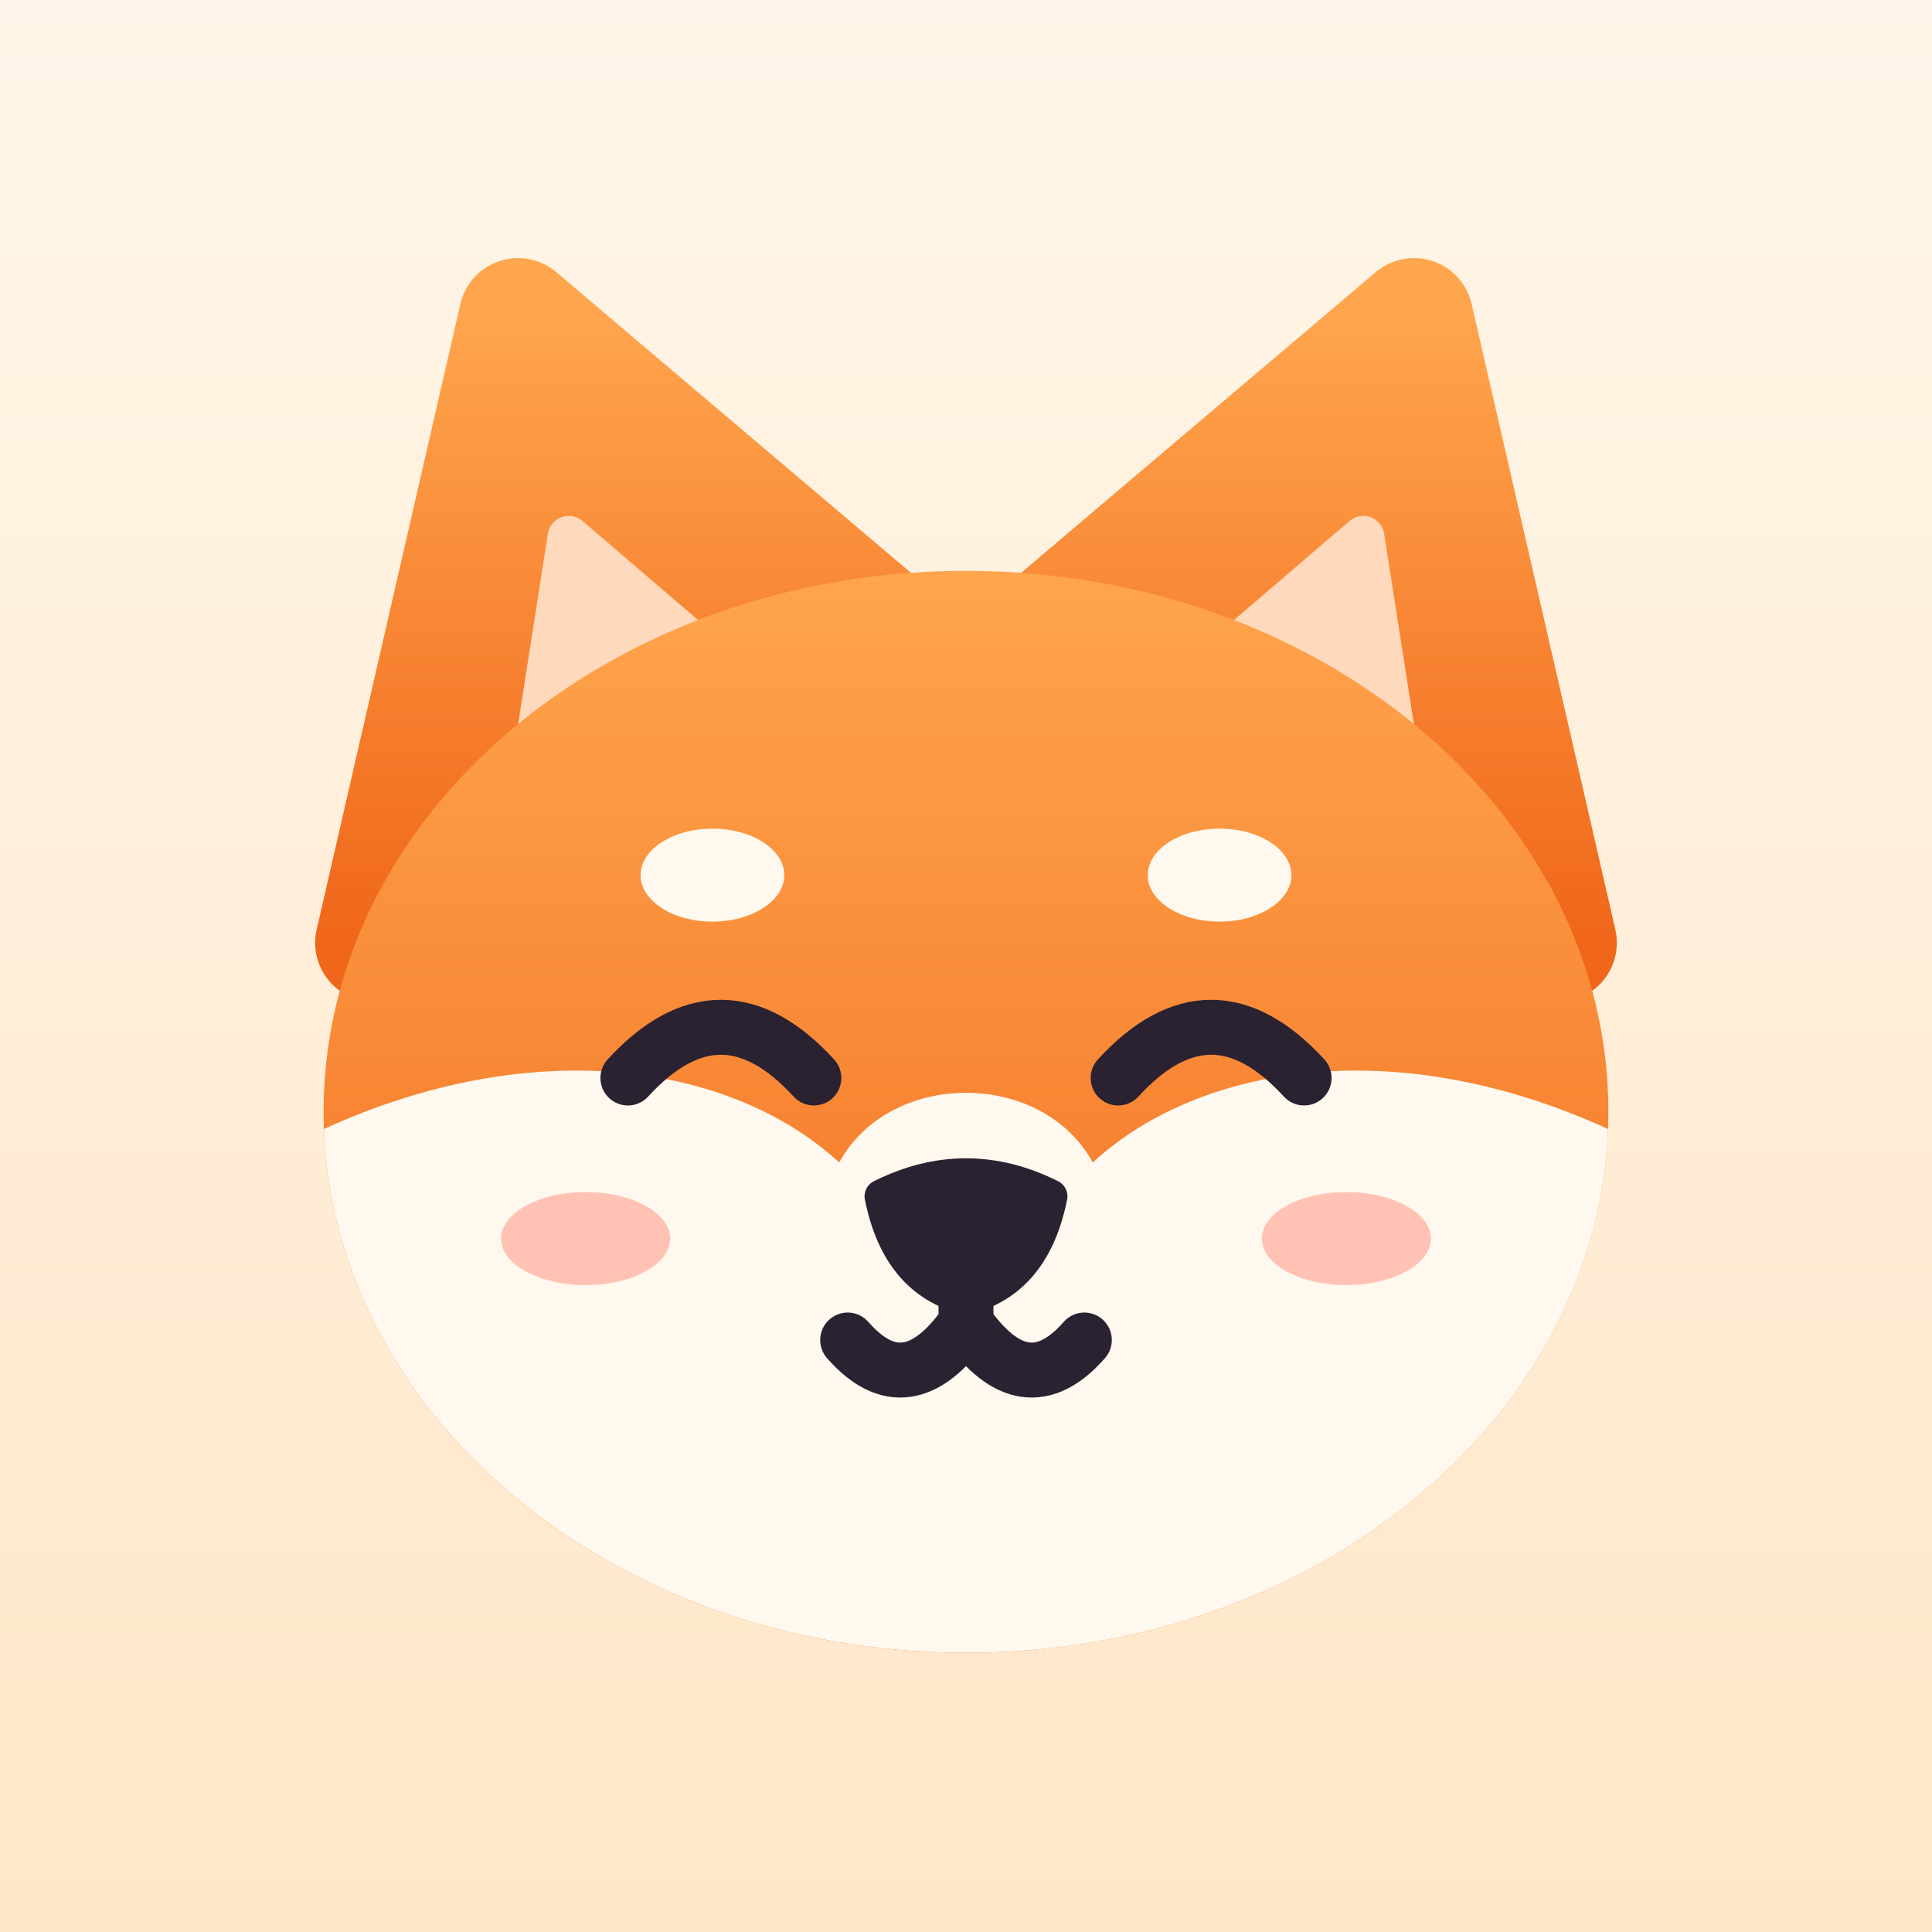
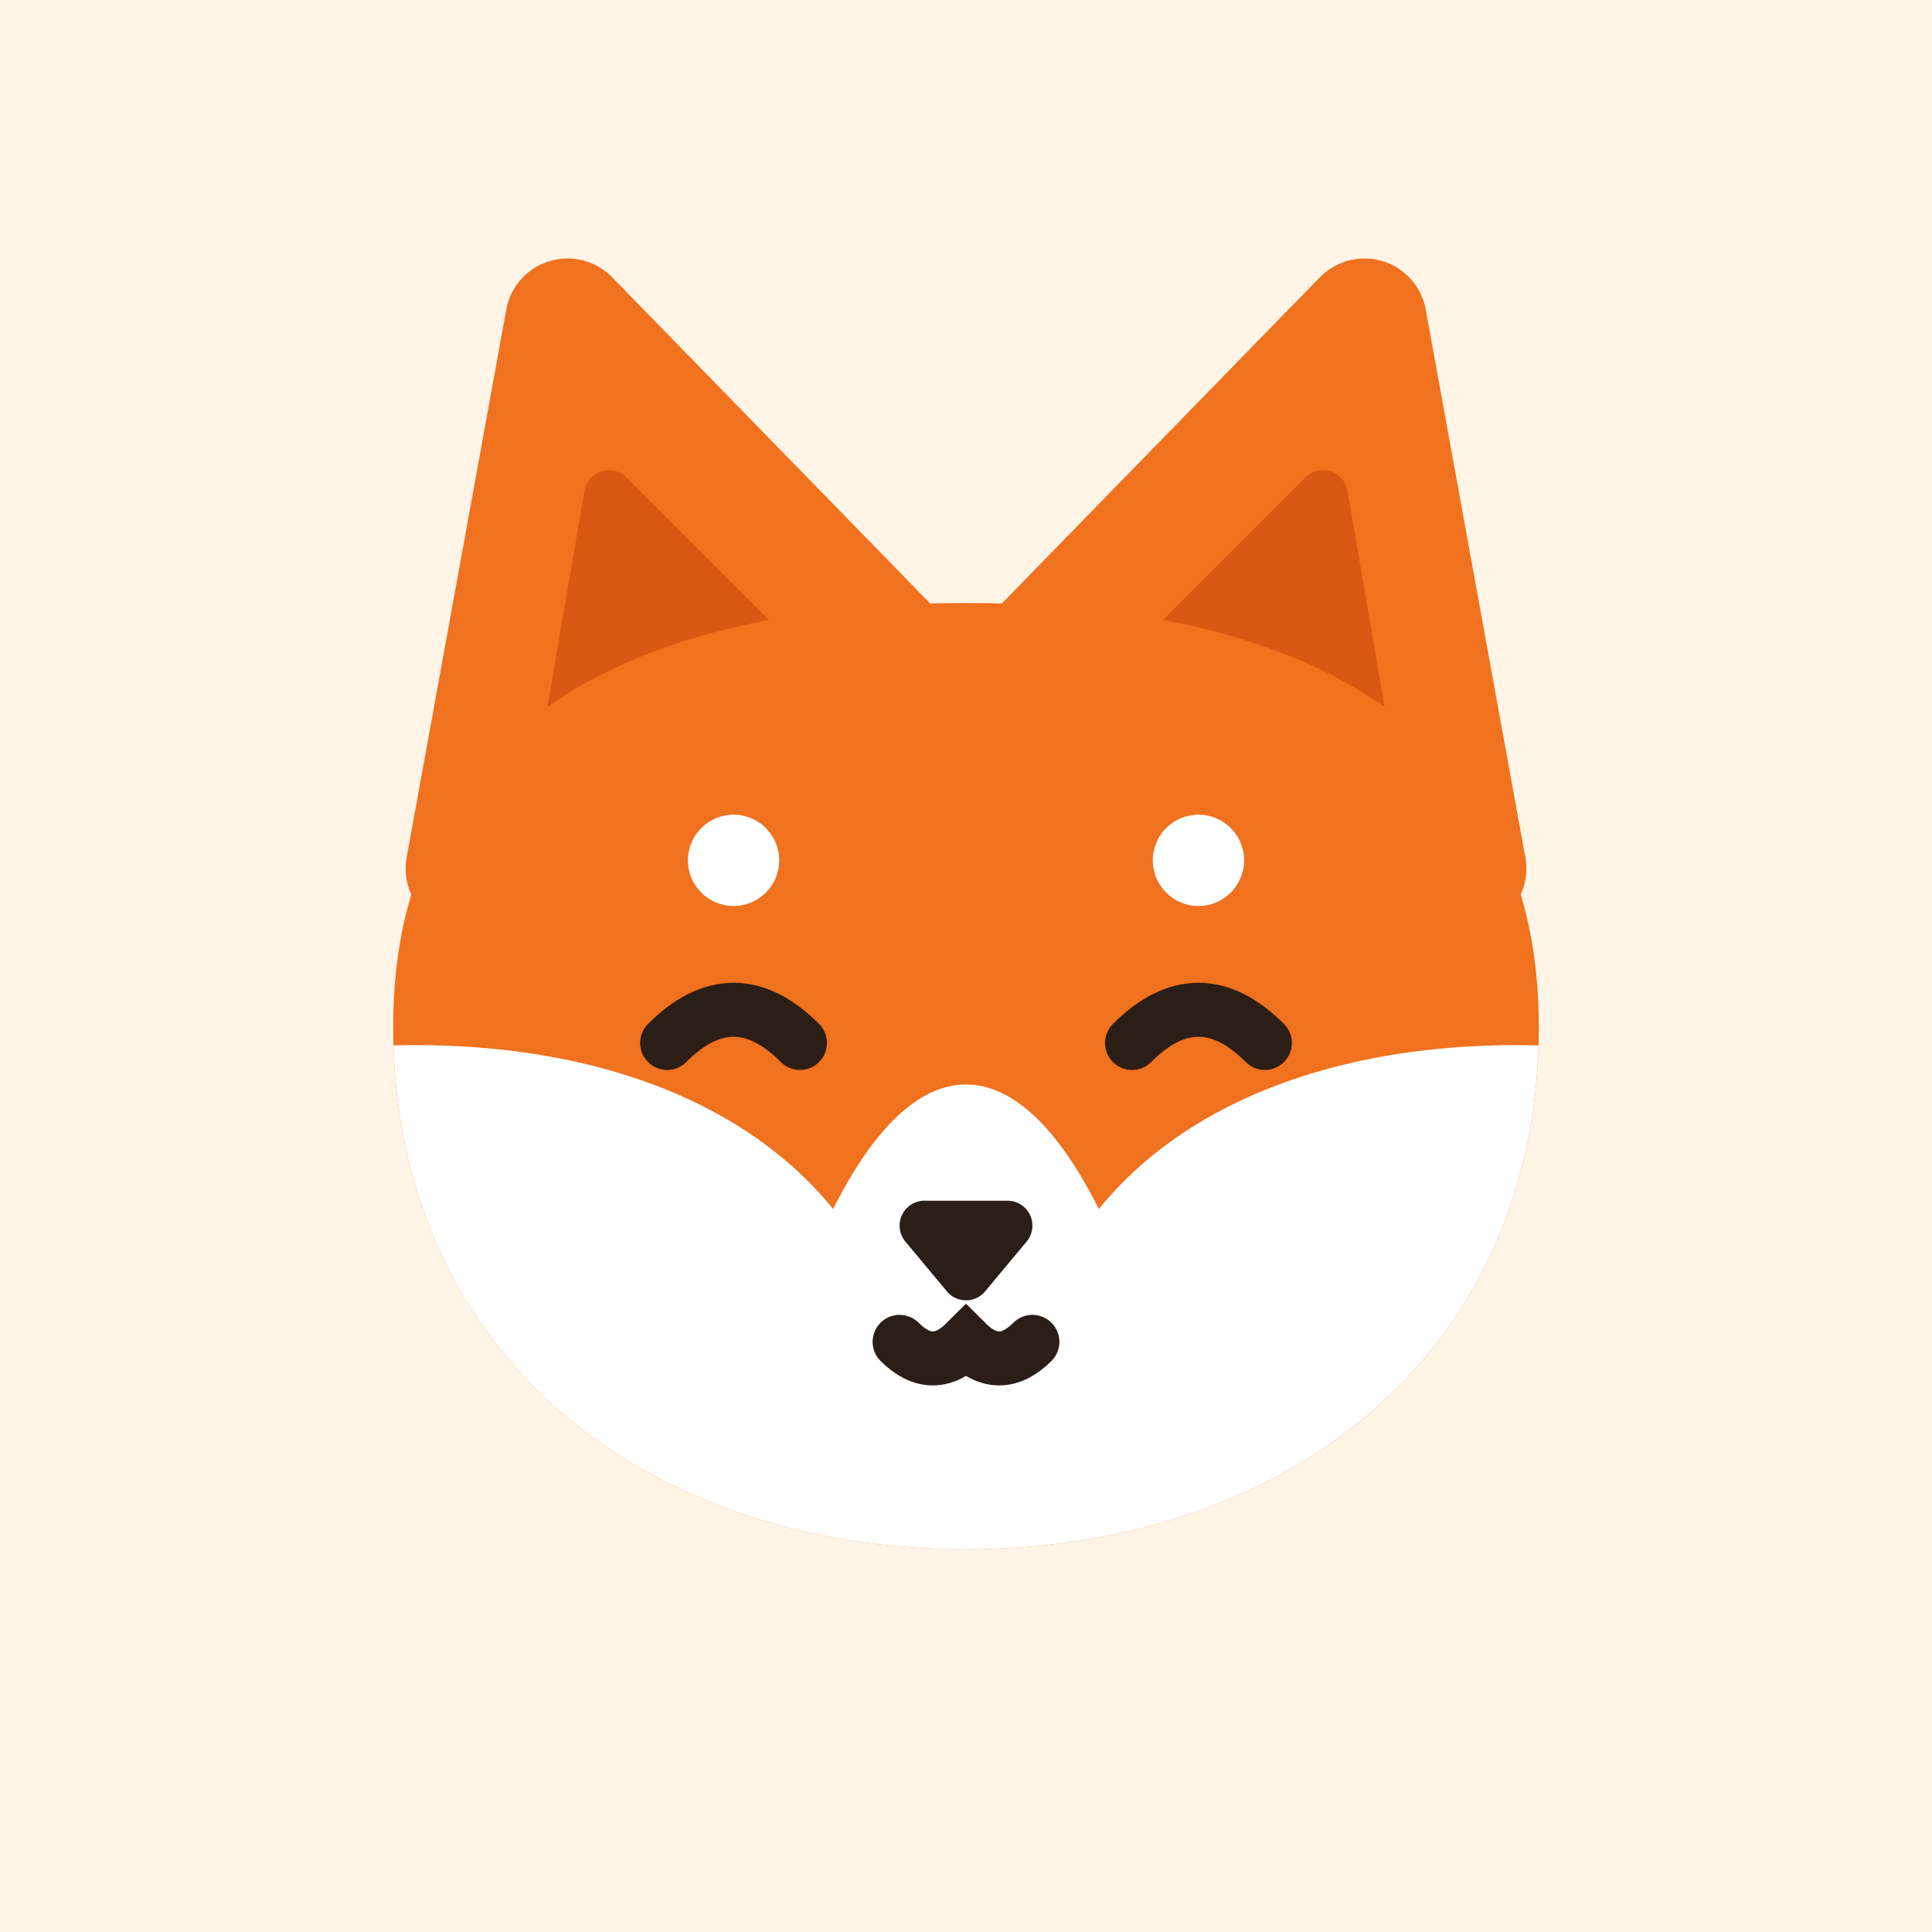
<svg xmlns="http://www.w3.org/2000/svg" viewBox="0 0 512 512" width="512" height="512">
-   <defs>
-     <linearGradient id="lbg" x1="0" y1="0" x2="0" y2="1">
-       <stop offset="0" stop-color="#FFF6E9" />
-       <stop offset="1" stop-color="#FFE6C8" />
-     </linearGradient>
-     <linearGradient id="lfur" x1="0" y1="0" x2="0" y2="1">
-       <stop offset="0" stop-color="#FFA54D" />
-       <stop offset="1" stop-color="#F0661A" />
-     </linearGradient>
-     <clipPath id="lhead">
-       <ellipse cx="256" cy="292" rx="152" ry="128" />
+   <rect width="512" height="512" fill="#FFF4E6" />
+   <g transform="translate(256 250) scale(1.1) translate(-256 -250)">
+     <clipPath id="cl">
+       <path d="M118 270 C118 196 178 168 256 168 C334 168 394 196 394 270 C394 350 332 396 256 396 C180 396 118 350 118 270 Z" />
    </clipPath>
-   </defs>
-   <rect width="512" height="512" fill="url(#lbg)" />
-   <g transform="translate(256 270) scale(1.12) translate(-256 -270)">
    <g stroke-linejoin="round">
-       <path d="M150 104 L116 252 L242 182 Z" fill="url(#lfur)" stroke="url(#lfur)" stroke-width="28" />
-       <path d="M362 104 L396 252 L270 182 Z" fill="url(#lfur)" stroke="url(#lfur)" stroke-width="28" />
-       <path d="M162 156 L152 220 L204 192 Z" fill="#FFD9BC" stroke="#FFD9BC" stroke-width="10" />
-       <path d="M350 156 L360 220 L308 192 Z" fill="#FFD9BC" stroke="#FFD9BC" stroke-width="10" />
+       <path fill="#F0711E" stroke="#F0711E" stroke-width="30" d="M160 100 L136 232 L238 180 Z" />
+       <path fill="#F0711E" stroke="#F0711E" stroke-width="30" d="M352 100 L376 232 L274 180 Z" />
+       <path fill="#D85A12" stroke="#D85A12" stroke-width="12" d="M170 142 L158 212 L212 184 Z" />
+       <path fill="#D85A12" stroke="#D85A12" stroke-width="12" d="M342 142 L354 212 L300 184 Z" />
    </g>
-     <ellipse cx="256" cy="292" rx="152" ry="128" fill="url(#lfur)" />
-     <path clip-path="url(#lhead)" fill="#FFF8EE" d="M96 300 C150 272 200 280 226 304 C238 282 274 282 286 304 C312 280 362 272 416 300 L416 440 L96 440 Z" />
-     <ellipse cx="196" cy="236" rx="17" ry="11" fill="#FFF8EE" />
-     <ellipse cx="316" cy="236" rx="17" ry="11" fill="#FFF8EE" />
-     <g fill="none" stroke="#2A2230" stroke-width="13" stroke-linecap="round">
-       <path d="M176 284 Q198 260 220 284" />
-       <path d="M292 284 Q314 260 336 284" />
-       <path d="M256 330 V342 M228 346 Q242 362 256 342 Q270 362 284 346" />
+     <path fill="#F0711E" d="M118 270 C118 196 178 168 256 168 C334 168 394 196 394 270 C394 350 332 396 256 396 C180 396 118 350 118 270 Z" />
+     <path clip-path="url(#cl)" fill="#FFFFFF" d="M98 276 C150 270 198 282 224 314 C234 294 245 284 256 284 C267 284 278 294 288 314 C314 282 362 270 414 276 L414 420 L98 420 Z" />
+     <circle cx="200" cy="230" r="11" fill="#FFFFFF" />
+     <circle cx="312" cy="230" r="11" fill="#FFFFFF" />
+     <g fill="none" stroke="#2B1E17" stroke-width="13" stroke-linecap="round">
+       <path d="M184 274 Q200 258 216 274" />
+       <path d="M296 274 Q312 258 328 274" />
+       <path d="M240 346 Q248 354 256 346 Q264 354 272 346" />
    </g>
-     <path d="M236 312 Q256 302 276 312 Q272 332 256 336 Q240 332 236 312 Z" fill="#2A2230" stroke="#2A2230" stroke-width="8" stroke-linejoin="round" />
-     <ellipse cx="166" cy="322" rx="20" ry="11" fill="#FF8C7A" opacity="0.5" />
-     <ellipse cx="346" cy="322" rx="20" ry="11" fill="#FF8C7A" opacity="0.5" />
+     <path fill="#2B1E17" stroke="#2B1E17" stroke-width="12" stroke-linejoin="round" d="M246 318 H266 L256 330 Z" />
  </g>
</svg>
